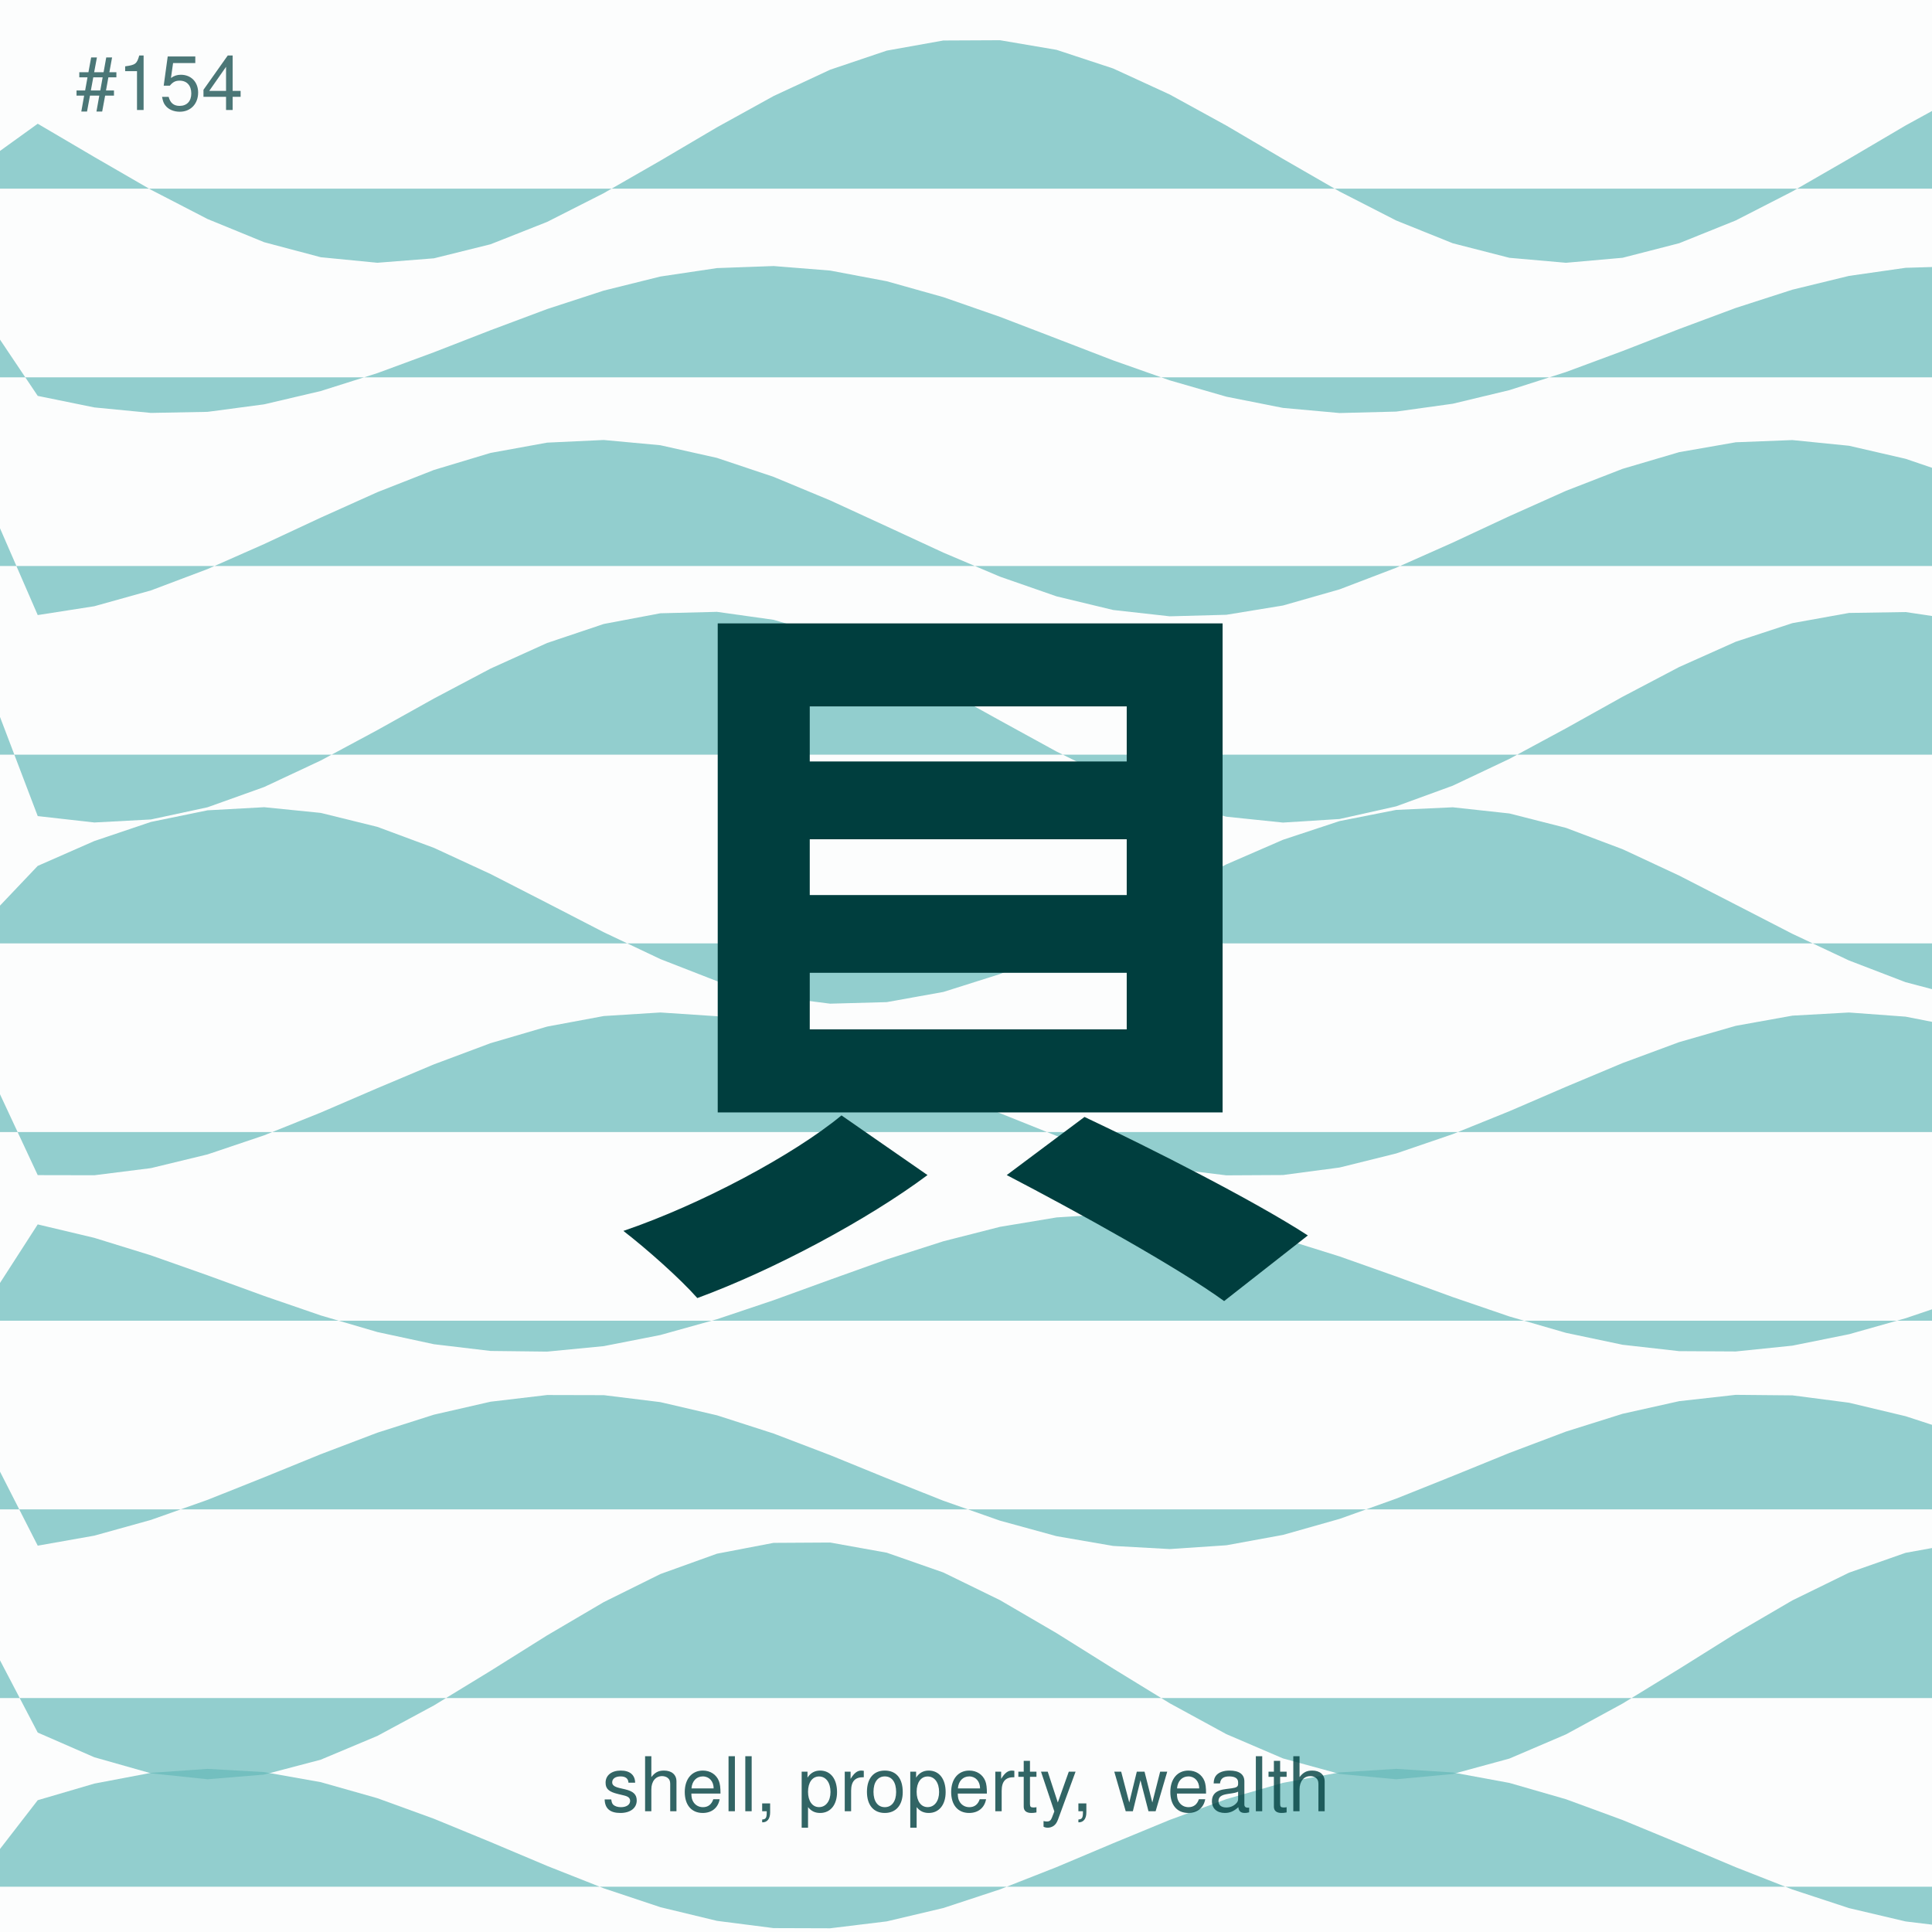
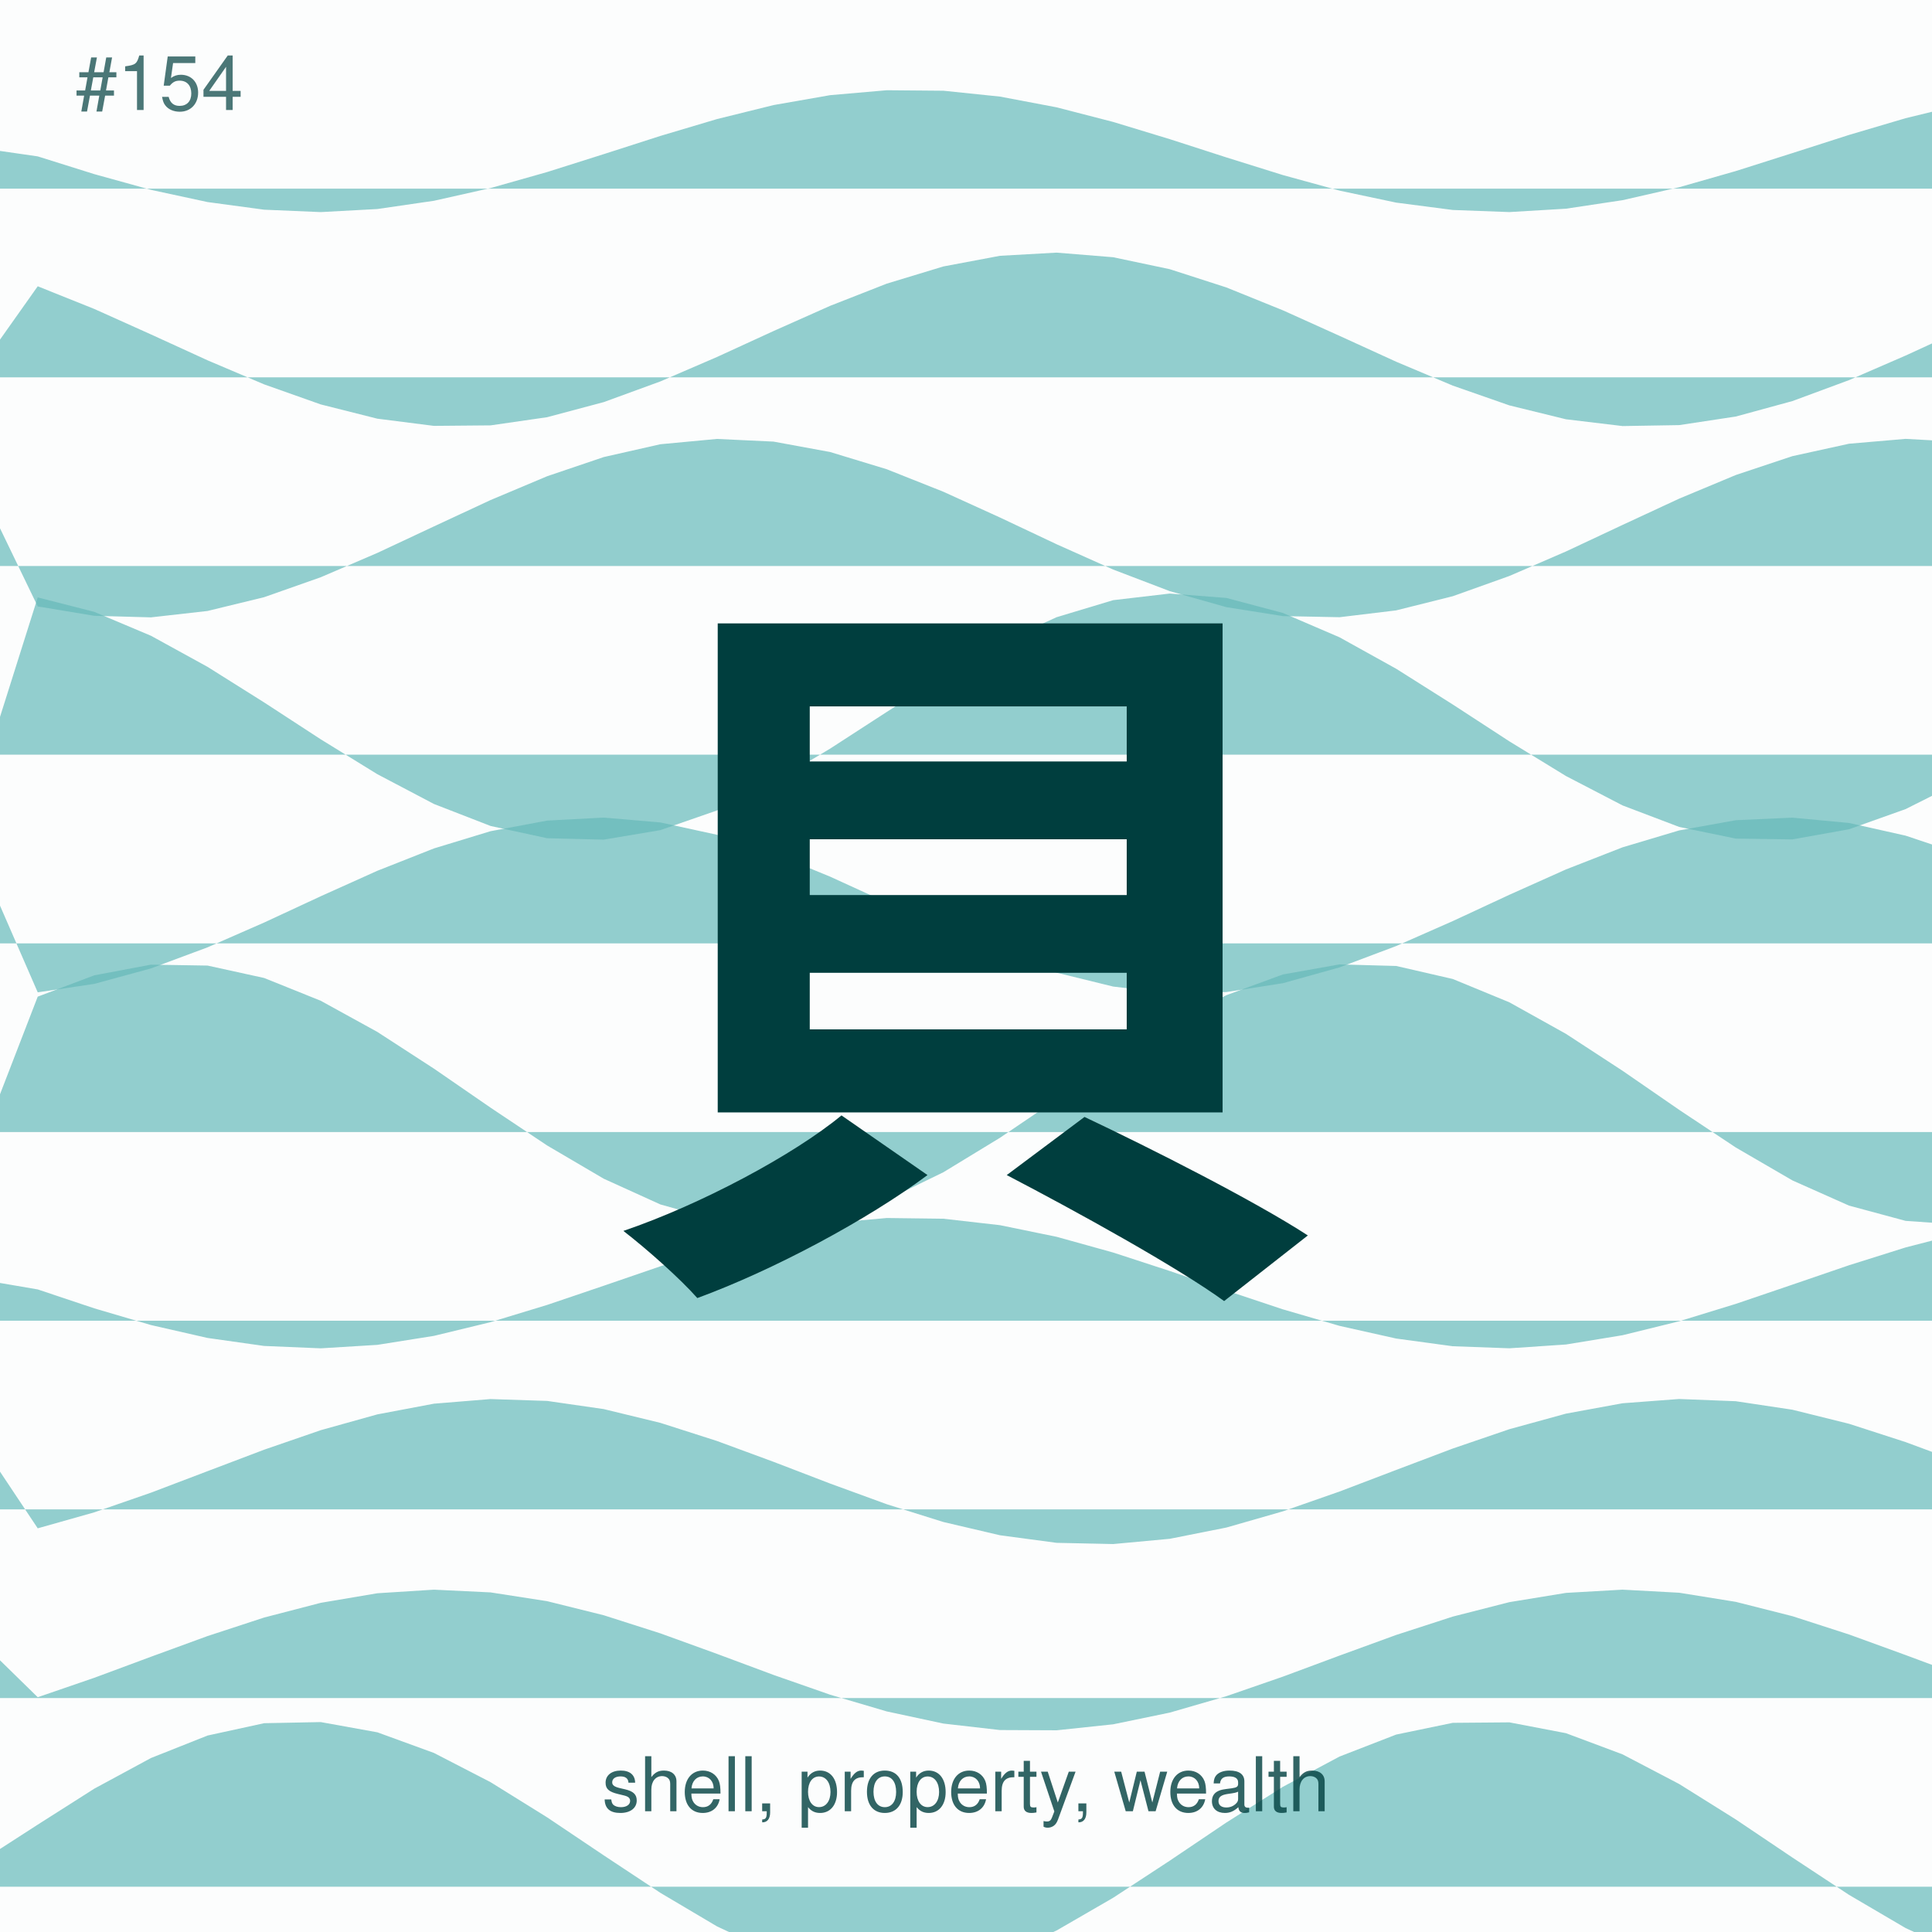
<svg xmlns="http://www.w3.org/2000/svg" width="512" height="512" viewBox="0 0 512 512">
  <defs>
    <style>
      .radical-text {
        font-family: 'Hiragino Sans', 'Yu Gothic', 'Meiryo', 'MS Gothic', 'SimSun', 'Takao', 'IPAexGothic', 'IPAGothic', 'VL Gothic', 'Noto Sans CJK JP', 'Arial Unicode MS', serif;
        font-size: 200px;
        text-anchor: middle;
        dominant-baseline: middle;
        fill: #003e3e;
        font-weight: bold;
      }
      .number-text {
        font-family: 'Helvetica', 'Arial', sans-serif;
        font-size: 20px;
        text-anchor: start;
        dominant-baseline: hanging;
        fill: #003e3e;
        opacity: 0.7;
        font-weight: normal;
      }
      .meaning-text {
        font-family: 'Helvetica', 'Arial', sans-serif;
        font-size: 20px;
        text-anchor: middle;
        dominant-baseline: baseline;
        fill: #003e3e;
        opacity: 0.8;
        font-weight: normal;
      }
    </style>
  </defs>
  <rect width="512" height="512" fill="#fcfdfd" />
  <g opacity="0.6">
-     <path d="M 0,40 L 10,32.793 L 25,41.611 L 40,50.285 L 55,58.04 L 70,64.183 L 85,68.167 L 100,69.634 L 115,68.454 L 130,64.733 L 145,58.802 L 160,51.192 L 175,42.582 L 190,33.741 L 205,25.459 L 220,18.477 L 235,13.417 L 250,10.731 L 265,10.66 L 280,13.21 L 295,18.153 L 310,25.048 L 325,33.278 L 340,42.108 L 355,50.75 L 370,58.432 L 385,64.468 L 400,68.318 L 415,69.638 L 430,68.311 L 445,64.455 L 460,58.414 L 475,50.729 L 490,42.085 L 505,33.255 L 520,25.027 L 512,50 L 0,50 Z" fill="#008B8B" opacity="0.7" />
-     <path d="M 0,90 L 10,104.913 L 25,107.972 L 40,109.425 L 55,109.143 L 70,107.151 L 85,103.627 L 100,98.886 L 115,93.351 L 130,87.517 L 145,81.904 L 160,77.015 L 175,73.285 L 190,71.049 L 205,70.505 L 220,71.703 L 235,74.535 L 250,78.749 L 265,83.968 L 280,89.725 L 295,95.507 L 310,100.797 L 325,105.123 L 340,108.098 L 355,109.456 L 370,109.076 L 385,106.992 L 400,103.39 L 415,98.593 L 430,93.027 L 445,87.192 L 460,81.607 L 475,76.772 L 490,73.118 L 505,70.973 L 520,70.527 L 512,100 L 0,100 Z" fill="#008B8B" opacity="0.7" />
-     <path d="M 0,140 L 10,162.999 L 25,160.655 L 40,156.466 L 55,150.806 L 70,144.181 L 85,137.183 L 100,130.436 L 115,124.543 L 130,120.031 L 145,117.303 L 160,116.603 L 175,117.992 L 190,121.347 L 205,126.369 L 220,132.608 L 235,139.507 L 250,146.451 L 265,152.818 L 280,158.04 L 295,161.651 L 310,163.328 L 325,162.921 L 340,160.466 L 355,156.184 L 370,150.455 L 385,143.793 L 400,136.792 L 415,130.077 L 430,124.249 L 445,119.828 L 460,117.209 L 475,116.625 L 490,118.13 L 505,121.588 L 520,126.691 L 512,150 L 0,150 Z" fill="#008B8B" opacity="0.7" />
-     <path d="M 0,190 L 10,216.271 L 25,217.966 L 40,217.164 L 55,213.934 L 70,208.567 L 85,201.541 L 100,193.484 L 115,185.116 L 130,177.185 L 145,170.398 L 160,165.362 L 175,162.526 L 190,162.146 L 205,164.253 L 220,168.66 L 235,174.973 L 250,182.629 L 265,190.943 L 280,199.173 L 295,206.583 L 310,212.512 L 325,216.431 L 340,217.988 L 355,217.045 L 370,213.686 L 385,208.212 L 400,201.11 L 415,193.017 L 430,184.653 L 445,176.768 L 460,170.064 L 475,165.141 L 490,162.439 L 505,162.199 L 520,164.442 L 512,200 L 0,200 Z" fill="#008B8B" opacity="0.7" />
-     <path d="M 0,240 L 10,229.472 L 25,222.883 L 40,217.823 L 55,214.743 L 70,213.92 L 85,215.427 L 100,219.128 L 115,224.694 L 130,231.627 L 145,239.308 L 160,247.051 L 175,254.164 L 190,260.012 L 205,264.072 L 220,265.982 L 235,265.571 L 250,262.876 L 265,258.137 L 280,251.778 L 295,244.367 L 310,236.566 L 325,229.072 L 340,222.554 L 355,217.594 L 370,214.636 L 385,213.943 L 400,215.578 L 415,219.395 L 430,225.052 L 445,232.044 L 460,239.747 L 475,247.473 L 490,254.531 L 505,260.291 L 520,264.239 L 512,250 L 0,250 Z" fill="#008B8B" opacity="0.7" />
-     <path d="M 0,290 L 10,311.422 L 25,311.451 L 40,309.563 L 55,305.928 L 70,300.871 L 85,294.842 L 100,288.381 L 115,282.064 L 130,276.456 L 145,272.058 L 160,269.263 L 175,268.32 L 190,269.314 L 205,272.156 L 220,276.591 L 235,282.224 L 250,288.552 L 265,295.009 L 280,301.019 L 295,306.045 L 310,309.637 L 325,311.475 L 340,311.395 L 355,309.403 L 370,305.679 L 385,300.554 L 400,294.486 L 415,288.017 L 430,281.726 L 445,276.174 L 460,271.856 L 475,269.16 L 490,268.325 L 505,269.426 L 520,272.365 L 512,300 L 0,300 Z" fill="#008B8B" opacity="0.7" />
-     <path d="M 0,340 L 10,324.48 L 25,328.048 L 40,332.683 L 55,337.973 L 70,343.443 L 85,348.605 L 100,352.999 L 115,356.232 L 130,358.015 L 145,358.189 L 160,356.738 L 175,353.791 L 190,349.613 L 205,344.576 L 220,339.13 L 235,333.762 L 250,328.952 L 265,325.128 L 280,322.632 L 295,321.688 L 310,322.38 L 325,324.646 L 340,328.283 L 355,332.967 L 370,338.279 L 385,343.745 L 400,348.876 L 415,353.215 L 430,356.373 L 445,358.068 L 460,358.15 L 475,356.61 L 490,353.587 L 505,349.35 L 520,344.277 L 512,350 L 0,350 Z" fill="#008B8B" opacity="0.7" />
-     <path d="M 0,390 L 10,409.616 L 25,406.961 L 40,402.791 L 55,397.479 L 70,391.499 L 85,385.384 L 100,379.682 L 115,374.902 L 130,371.47 L 145,369.694 L 160,369.731 L 175,371.579 L 190,375.073 L 205,379.899 L 220,385.628 L 235,391.748 L 250,397.712 L 265,402.986 L 280,407.101 L 295,409.688 L 310,410.516 L 325,409.512 L 340,406.765 L 355,402.52 L 370,397.157 L 385,391.154 L 400,385.049 L 415,379.386 L 430,374.671 L 445,371.325 L 460,369.647 L 475,369.788 L 490,371.734 L 505,375.311 L 520,380.201 L 512,400 L 0,400 Z" fill="#008B8B" opacity="0.7" />
-     <path d="M 0,440 L 10,459.146 L 25,465.692 L 40,469.942 L 55,471.518 L 70,470.279 L 85,466.334 L 100,460.038 L 115,451.951 L 130,442.797 L 145,433.393 L 160,424.579 L 175,417.143 L 190,411.748 L 205,408.877 L 220,408.787 L 235,411.484 L 250,416.729 L 265,424.052 L 280,432.8 L 295,442.191 L 310,451.387 L 325,459.565 L 340,465.995 L 355,470.104 L 370,471.523 L 385,470.127 L 400,466.039 L 415,459.626 L 430,451.459 L 445,442.269 L 460,432.876 L 475,424.119 L 490,416.781 L 505,411.517 L 520,408.798 L 512,450 L 0,450 Z" fill="#008B8B" opacity="0.7" />
-     <path d="M 0,490 L 10,477.072 L 25,472.674 L 40,469.823 L 55,468.775 L 70,469.622 L 85,472.29 L 100,476.54 L 115,481.992 L 130,488.16 L 145,494.492 L 160,500.422 L 175,505.422 L 190,509.044 L 205,510.965 L 220,511.013 L 235,509.184 L 250,505.642 L 265,500.702 L 280,494.806 L 295,488.481 L 310,482.292 L 325,476.791 L 340,472.47 L 355,469.715 L 370,468.772 L 385,469.725 L 400,472.49 L 415,476.818 L 430,482.324 L 445,488.516 L 460,494.84 L 475,500.732 L 490,505.665 L 505,509.199 L 520,511.018 L 512,500 L 0,500 Z" fill="#008B8B" opacity="0.7" />
-     <path d="M 0,540 L 10,516.536 L 25,519.401 L 40,524.107 L 55,530.232 L 70,537.229 L 85,544.474 L 100,551.32 L 115,557.154 L 130,561.456 L 145,563.841 L 160,564.097 L 175,562.2 L 190,558.32 L 205,552.804 L 220,546.144 L 235,538.935 L 250,531.821 L 265,525.438 L 280,520.356 L 295,517.028 L 310,515.753 L 325,516.643 L 340,519.62 L 355,524.417 L 370,530.606 L 385,537.635 L 400,544.874 L 415,551.679 L 430,557.44 L 445,561.643 L 460,563.913 L 475,564.047 L 490,562.033 L 505,558.05 L 520,552.456 L 512,550 L 0,550 Z" fill="#008B8B" opacity="0.7" />
+     <path d="M 0,40 L 10,41.445 L 25,46.151 L 40,50.308 L 55,53.544 L 70,55.57 L 85,56.205 L 100,55.393 L 115,53.206 L 130,49.839 L 145,45.593 L 160,40.848 L 175,36.027 L 190,31.56 L 205,27.848 L 220,25.221 L 235,23.915 L 250,24.045 L 265,25.6 L 280,28.442 L 295,32.316 L 310,36.877 L 325,41.716 L 340,46.402 L 355,50.517 L 370,53.692 L 385,55.644 L 400,56.198 L 415,55.306 L 430,53.046 L 445,49.621 L 460,45.336 L 475,40.575 L 490,35.763 L 505,31.329 L 520,27.669 L 512,50 L 0,50 Z" fill="#008B8B" opacity="0.7" />
+     <path d="M 0,90 L 10,75.868 L 25,81.883 L 40,88.623 L 55,95.486 L 70,101.859 L 85,107.173 L 100,110.953 L 115,112.861 L 130,112.727 L 145,110.562 L 160,106.561 L 175,101.081 L 190,94.611 L 205,87.729 L 220,81.05 L 235,75.17 L 250,70.615 L 265,67.792 L 280,66.952 L 295,68.171 L 310,71.341 L 325,76.176 L 340,82.247 L 355,89.011 L 370,95.862 L 385,102.19 L 400,107.429 L 415,111.112 L 430,112.908 L 445,112.658 L 460,110.384 L 475,106.289 L 490,100.74 L 505,94.23 L 520,87.343 L 512,100 L 0,100 Z" fill="#008B8B" opacity="0.7" />
+     <path d="M 0,140 L 10,160.708 L 25,163.193 L 40,163.606 L 55,161.91 L 70,158.258 L 85,152.974 L 100,146.531 L 115,139.505 L 130,132.523 L 145,126.209 L 160,121.127 L 175,117.731 L 190,116.324 L 205,117.032 L 220,119.791 L 235,124.356 L 250,130.318 L 265,137.145 L 280,144.227 L 295,150.932 L 310,156.66 L 325,160.899 L 340,163.272 L 355,163.566 L 370,161.755 L 385,158.001 L 400,152.638 L 415,146.147 L 430,139.107 L 445,132.146 L 460,125.887 L 475,120.889 L 490,117.597 L 505,116.307 L 520,117.134 L 512,150 L 0,150 Z" fill="#008B8B" opacity="0.7" />
+     <path d="M 0,190 L 10,158.325 L 25,162.16 L 40,168.481 L 55,176.724 L 70,186.154 L 85,195.927 L 100,205.17 L 115,213.059 L 130,218.887 L 145,222.136 L 160,222.513 L 175,219.987 L 190,214.781 L 205,207.362 L 220,198.393 L 235,188.673 L 250,179.072 L 265,170.447 L 280,163.569 L 295,159.052 L 310,157.299 L 325,158.467 L 340,162.452 L 355,168.898 L 370,177.229 L 385,186.701 L 400,196.467 L 415,205.655 L 430,213.446 L 445,219.142 L 460,222.234 L 475,222.448 L 490,219.762 L 505,214.419 L 520,206.894 L 512,200 L 0,200 Z" fill="#008B8B" opacity="0.7" />
+     <path d="M 0,240 L 10,262.975 L 25,260.731 L 40,256.636 L 55,251.054 L 70,244.485 L 85,237.516 L 100,230.768 L 115,224.845 L 130,220.276 L 145,217.468 L 160,216.674 L 175,217.962 L 190,221.22 L 205,226.155 L 220,232.327 L 235,239.184 L 250,246.114 L 265,252.498 L 280,257.766 L 295,261.446 L 310,263.211 L 325,262.903 L 340,260.548 L 355,256.358 L 370,250.707 L 385,244.1 L 400,237.126 L 415,230.409 L 430,224.549 L 445,220.069 L 460,217.369 L 475,216.691 L 490,218.095 L 505,221.456 L 520,226.473 L 512,250 L 0,250 Z" fill="#008B8B" opacity="0.7" />
+     <path d="M 0,290 L 10,264.121 L 25,258.476 L 40,255.648 L 55,255.888 L 70,259.176 L 85,265.216 L 100,273.471 L 115,283.202 L 130,293.54 L 145,303.563 L 160,312.373 L 175,319.185 L 190,323.39 L 205,324.613 L 220,322.743 L 235,317.949 L 250,310.658 L 265,301.522 L 280,291.356 L 295,281.07 L 310,271.581 L 325,263.737 L 340,258.24 L 355,255.579 L 370,255.994 L 385,259.445 L 400,265.627 L 415,273.985 L 430,283.774 L 445,294.119 L 460,304.096 L 475,312.814 L 490,319.494 L 505,323.54 L 520,324.589 L 512,300 L 0,300 Z" fill="#008B8B" opacity="0.7" />
+     <path d="M 0,340 L 10,341.713 L 25,346.731 L 40,351.148 L 55,354.57 L 70,356.689 L 85,357.318 L 100,356.401 L 115,354.018 L 130,350.382 L 145,345.82 L 160,340.738 L 175,335.589 L 190,330.835 L 205,326.899 L 220,324.134 L 235,322.786 L 250,322.975 L 265,324.686 L 280,327.764 L 295,331.935 L 310,336.827 L 325,342.002 L 340,346.998 L 355,351.37 L 370,354.725 L 385,356.765 L 400,357.308 L 415,356.304 L 430,353.844 L 445,350.148 L 460,345.545 L 475,340.446 L 490,335.308 L 505,330.589 L 520,326.711 L 512,350 L 0,350 Z" fill="#008B8B" opacity="0.7" />
+     <path d="M 0,390 L 10,405.02 L 25,400.78 L 40,395.578 L 55,389.877 L 70,384.187 L 85,379.017 L 100,374.827 L 115,371.993 L 130,370.768 L 145,371.26 L 160,373.426 L 175,377.073 L 190,381.875 L 205,387.402 L 220,393.161 L 235,398.638 L 250,403.344 L 265,406.857 L 280,408.865 L 295,409.187 L 310,407.796 L 325,404.815 L 340,400.51 L 355,395.267 L 370,389.553 L 385,383.879 L 400,378.752 L 415,374.63 L 430,371.88 L 445,370.75 L 460,371.338 L 475,373.594 L 490,377.315 L 505,382.17 L 520,387.723 L 512,400 L 0,400 Z" fill="#008B8B" opacity="0.7" />
+     <path d="M 0,440 L 10,449.783 L 25,444.628 L 40,439.06 L 55,433.576 L 70,428.666 L 85,424.768 L 100,422.231 L 115,421.281 L 130,422.003 L 145,424.333 L 160,428.062 L 175,432.858 L 190,438.292 L 205,443.878 L 220,449.118 L 235,453.543 L 250,456.759 L 265,458.478 L 280,458.546 L 295,456.957 L 310,453.854 L 325,449.513 L 340,444.323 L 355,438.746 L 370,433.281 L 385,428.417 L 400,424.587 L 415,422.134 L 430,421.277 L 445,422.092 L 460,424.507 L 475,428.306 L 490,433.15 L 505,438.605 L 520,444.185 L 512,450 L 0,450 Z" fill="#008B8B" opacity="0.7" />
+     <path d="M 0,490 L 10,483.55 L 25,474.01 L 40,465.899 L 55,459.94 L 70,456.667 L 85,456.371 L 100,459.08 L 115,464.55 L 130,472.294 L 145,481.619 L 160,491.693 L 175,501.616 L 190,510.501 L 205,517.555 L 220,522.147 L 235,523.868 L 250,522.564 L 265,518.35 L 280,511.605 L 295,502.929 L 310,493.099 L 325,482.991 L 340,473.51 L 355,465.502 L 370,459.682 L 385,456.57 L 400,456.445 L 415,459.317 L 430,464.929 L 445,472.782 L 460,482.172 L 475,492.262 L 490,502.149 L 505,510.951 L 520,517.882 L 512,500 L 0,500 Z" fill="#008B8B" opacity="0.7" />
+     <path d="M 0,540 L 10,523.324 L 25,522.752 L 40,523.721 L 55,526.144 L 70,529.805 L 85,534.376 L 100,539.45 L 115,544.573 L 130,549.287 L 145,553.172 L 160,555.88 L 175,557.17 L 190,556.926 L 205,555.17 L 220,552.059 L 235,547.87 L 250,542.979 L 265,537.822 L 280,532.859 L 295,528.534 L 310,525.233 L 325,523.252 L 340,522.766 L 355,523.82 L 370,526.319 L 385,530.041 L 400,534.652 L 415,539.74 L 430,544.852 L 445,549.531 L 460,553.358 L 475,555.992 L 490,557.197 L 505,556.867 L 520,555.029 L 512,550 L 0,550 Z" fill="#008B8B" opacity="0.7" />
  </g>
  <text x="256" y="256" class="radical-text">貝</text>
  <text x="20" y="20" class="number-text">#154</text>
  <text x="256" y="480" class="meaning-text">shell, property, wealth</text>
</svg>
